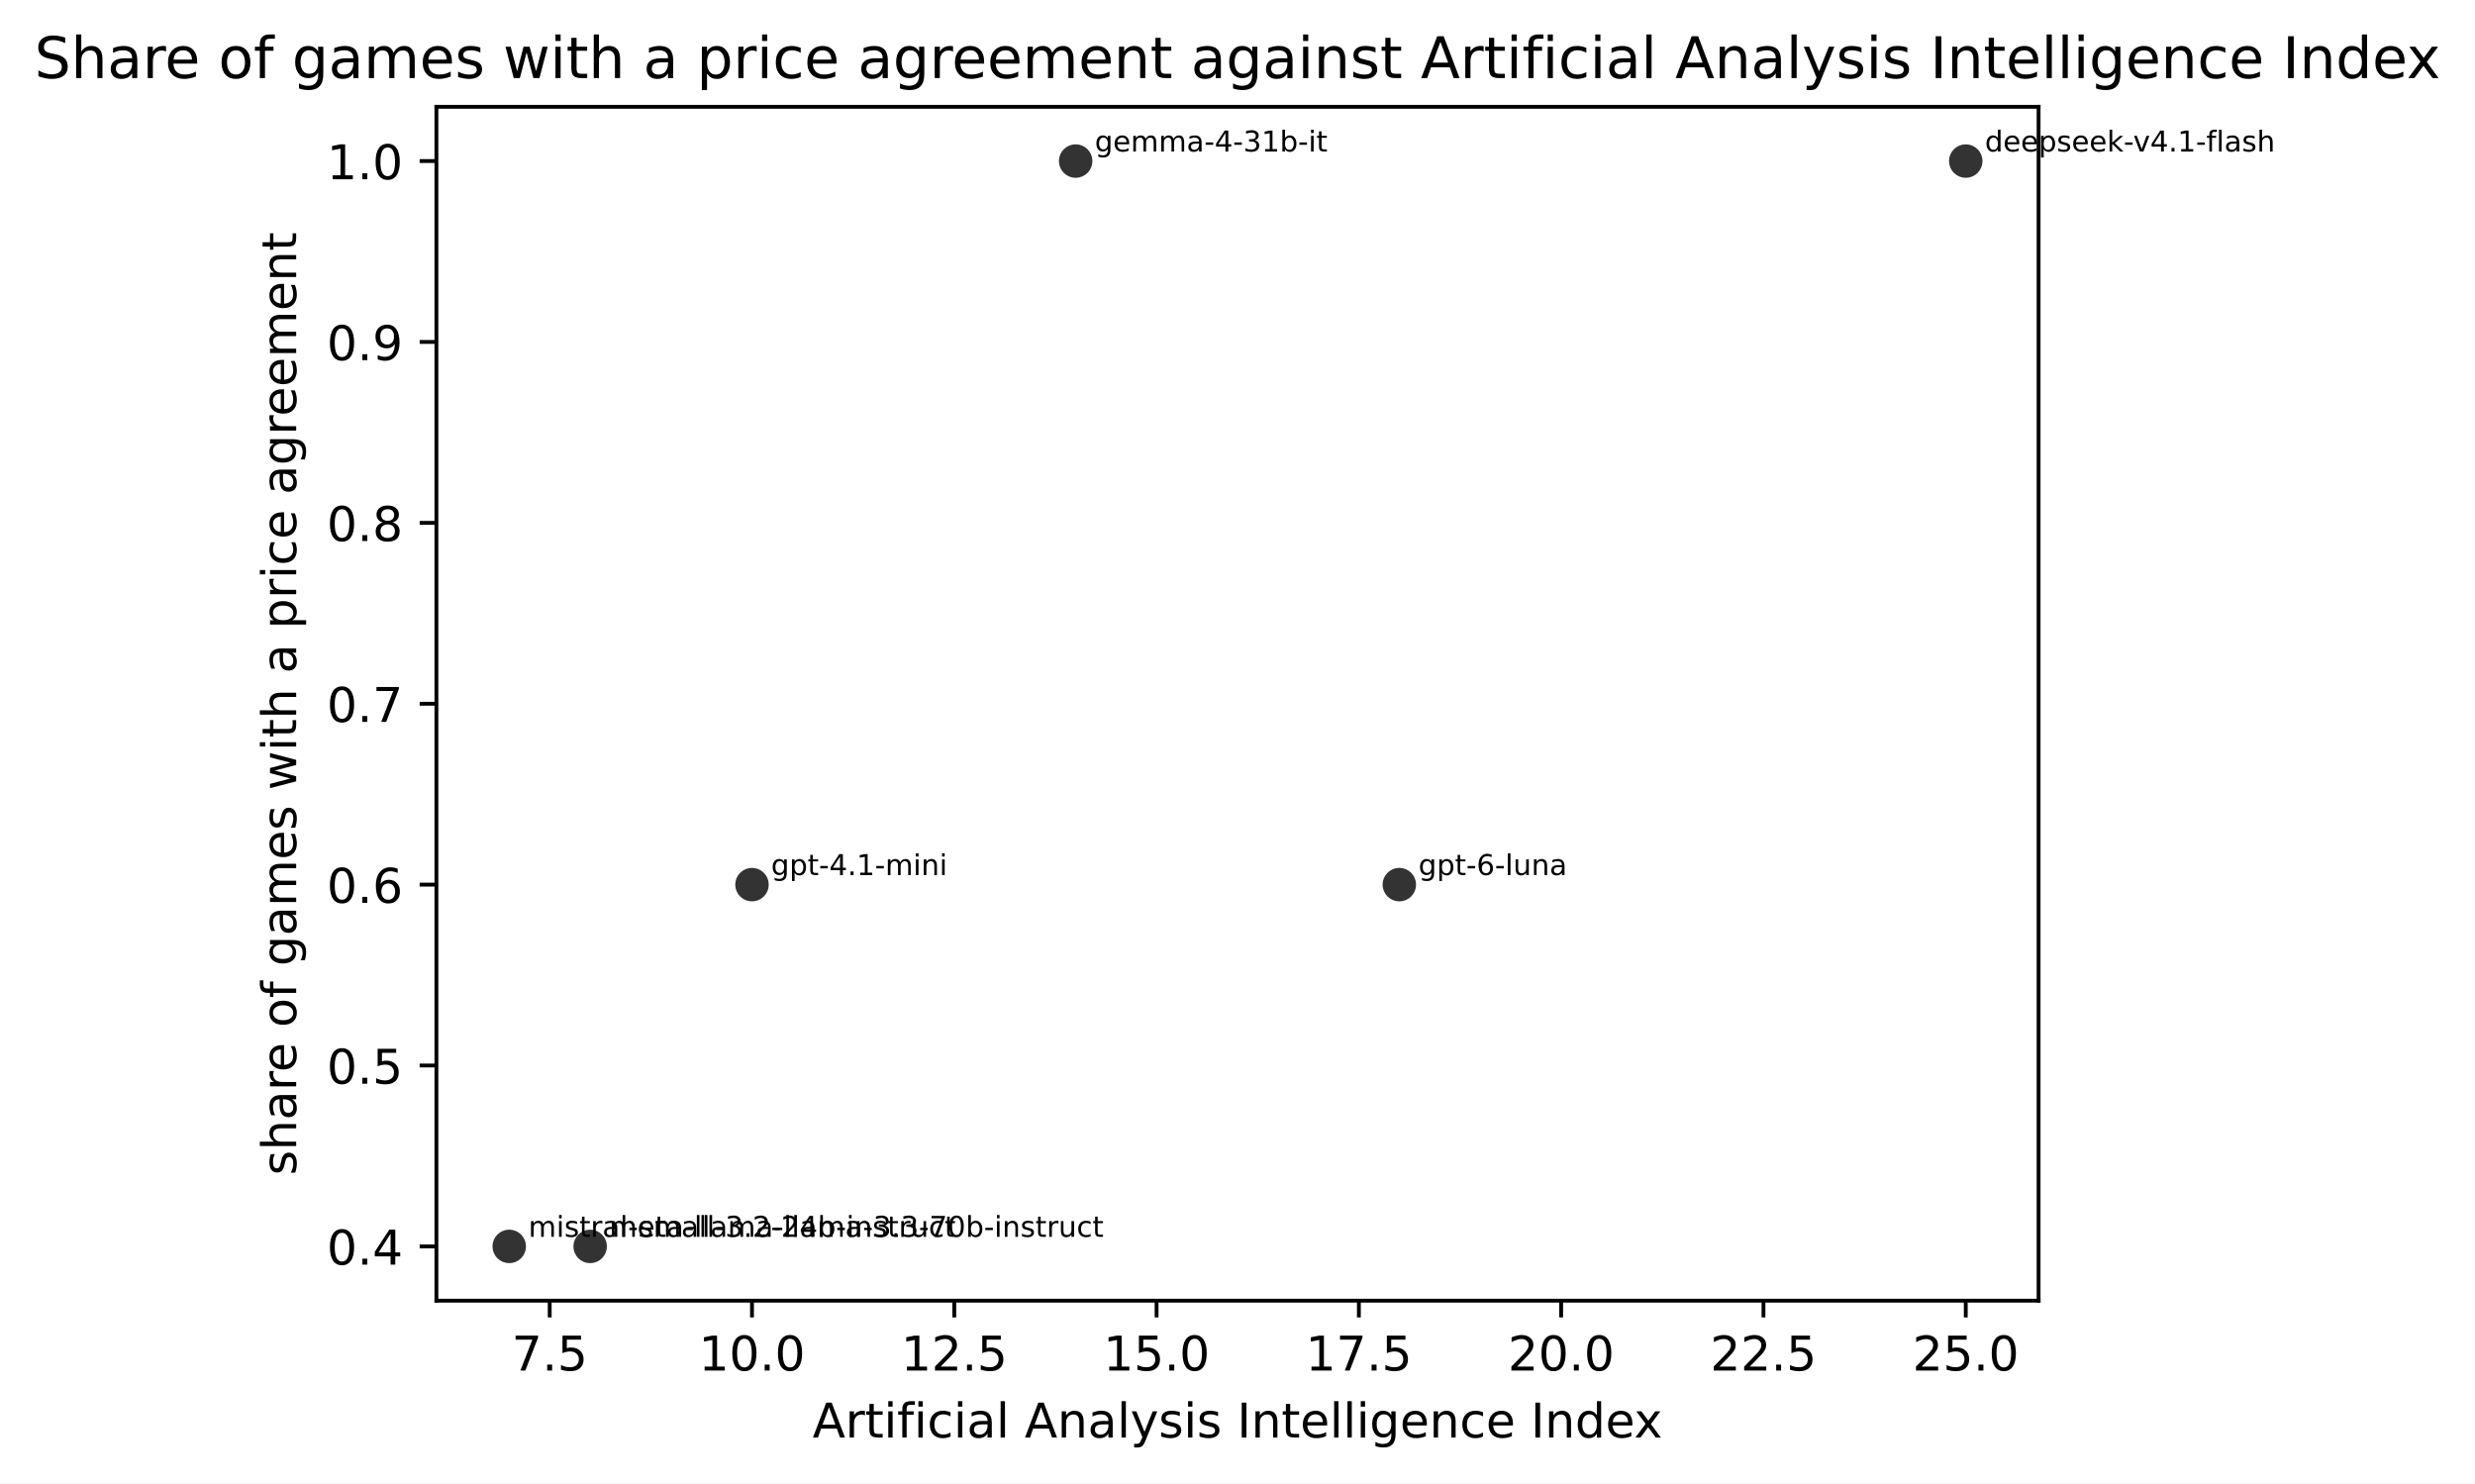
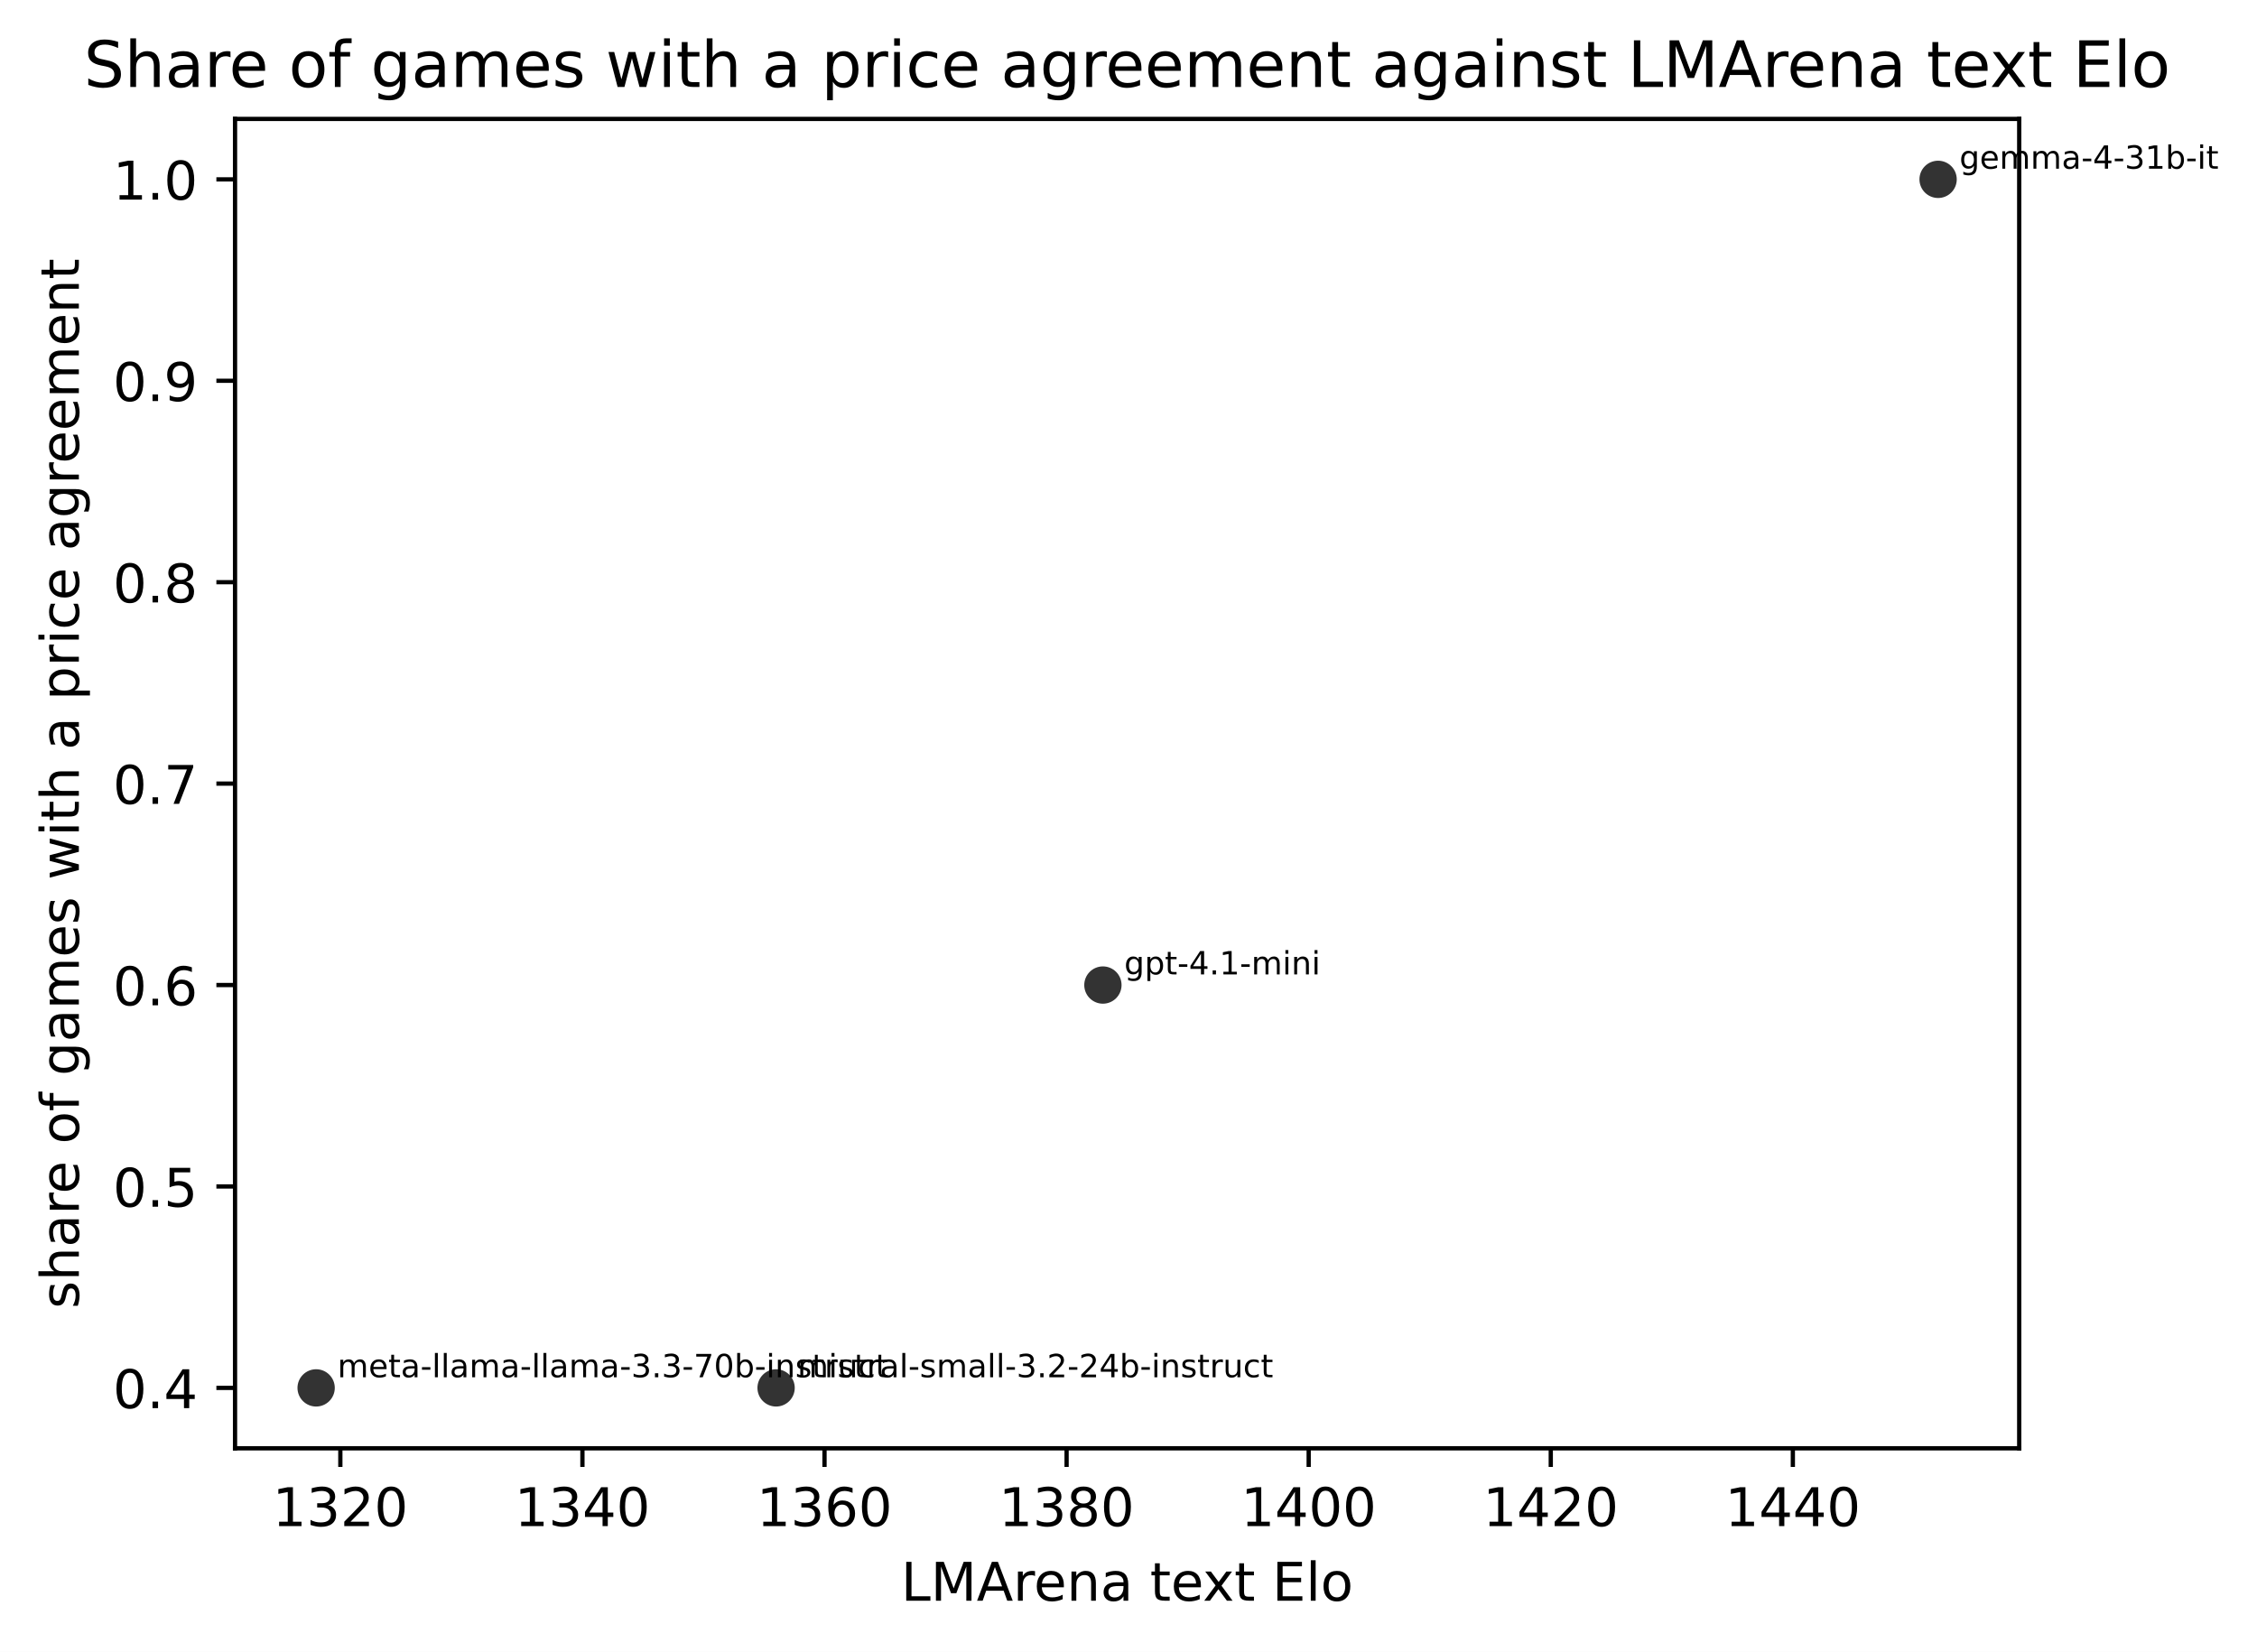
- <svg xmlns="http://www.w3.org/2000/svg" xmlns:xlink="http://www.w3.org/1999/xlink" width="517.191pt" height="309.999pt" viewBox="0 0 517.191 309.999" version="1.1">
+ <svg xmlns="http://www.w3.org/2000/svg" xmlns:xlink="http://www.w3.org/1999/xlink" width="423.527pt" height="309.999pt" viewBox="0 0 423.527 309.999" version="1.1">
  <defs>
    <style type="text/css">*{stroke-linejoin: round; stroke-linecap: butt}</style>
  </defs>
  <g id="figure_1">
    <g id="patch_1">
-       <path d="M 0 309.999  L 517.191 309.999  L 517.191 0  L 0 0  z " style="fill: #ffffff" />
+       <path d="M 0 309.999  L 423.527 309.999  L 423.527 0  L 0 0  z " style="fill: #ffffff" />
    </g>
    <g id="axes_1">
      <g id="patch_2">
-         <path d="M 91.195 271.798  L 425.995 271.798  L 425.995 22.318  L 91.195 22.318  z " style="fill: #ffffff" />
+         <path d="M 44.104 271.798  L 378.904 271.798  L 378.904 22.318  L 44.104 22.318  z " style="fill: #ffffff" />
      </g>
      <g id="PathCollection_1">
        <defs>
          <path id="m2d7be652a2" d="M 0 3  C 0.796 3 1.559 2.684 2.121 2.121  C 2.684 1.559 3 0.796 3 0  C 3 -0.796 2.684 -1.559 2.121 -2.121  C 1.559 -2.684 0.796 -3 0 -3  C -0.796 -3 -1.559 -2.684 -2.121 -2.121  C -2.684 -1.559 -3 -0.796 -3 0  C -3 0.796 -2.684 1.559 -2.121 2.121  C -1.559 2.684 -0.796 3 0 3  z " style="stroke: #333333" />
        </defs>
-         <g clip-path="url(#pf8e1f07dc5)">
-           <use xlink:href="#m2d7be652a2" x="410.777" y="33.658" style="fill: #333333; stroke: #333333" />
+         <g clip-path="url(#pc0c16c1004)">
+           <use xlink:href="#m2d7be652a2" x="363.686" y="33.658" style="fill: #333333; stroke: #333333" />
        </g>
      </g>
      <g id="PathCollection_2">
-         <g clip-path="url(#pf8e1f07dc5)">
-           <use xlink:href="#m2d7be652a2" x="224.777" y="33.658" style="fill: #333333; stroke: #333333" />
+         <g clip-path="url(#pc0c16c1004)">
+           <use xlink:href="#m2d7be652a2" x="59.322" y="260.458" style="fill: #333333; stroke: #333333" />
        </g>
      </g>
      <g id="PathCollection_3">
-         <g clip-path="url(#pf8e1f07dc5)">
-           <use xlink:href="#m2d7be652a2" x="123.323" y="260.458" style="fill: #333333; stroke: #333333" />
+         <g clip-path="url(#pc0c16c1004)">
+           <use xlink:href="#m2d7be652a2" x="145.634" y="260.458" style="fill: #333333; stroke: #333333" />
        </g>
      </g>
      <g id="PathCollection_4">
-         <g clip-path="url(#pf8e1f07dc5)">
-           <use xlink:href="#m2d7be652a2" x="106.413" y="260.458" style="fill: #333333; stroke: #333333" />
-         </g>
-       </g>
-       <g id="PathCollection_5">
-         <g clip-path="url(#pf8e1f07dc5)">
-           <use xlink:href="#m2d7be652a2" x="157.141" y="184.858" style="fill: #333333; stroke: #333333" />
-         </g>
-       </g>
-       <g id="PathCollection_6">
-         <g clip-path="url(#pf8e1f07dc5)">
-           <use xlink:href="#m2d7be652a2" x="292.413" y="184.858" style="fill: #333333; stroke: #333333" />
+         <g clip-path="url(#pc0c16c1004)">
+           <use xlink:href="#m2d7be652a2" x="206.961" y="184.858" style="fill: #333333; stroke: #333333" />
        </g>
      </g>
      <g id="matplotlib.axis_1">
        <g id="xtick_1">
          <g id="line2d_1">
            <defs>
              <path id="mb7aa5ca6fc" d="M 0 0  L 0 3.5  " style="stroke: #000000; stroke-width: 0.8" />
            </defs>
            <g>
-               <use xlink:href="#mb7aa5ca6fc" x="114.868" y="271.798" style="stroke: #000000; stroke-width: 0.8" />
+               <use xlink:href="#mb7aa5ca6fc" x="63.865" y="271.798" style="stroke: #000000; stroke-width: 0.8" />
            </g>
          </g>
          <g id="text_1">
-             <text style="font-size: 10px; font-family: 'DejaVu Sans', 'Bitstream Vera Sans', 'Computer Modern Sans Serif', 'Lucida Grande', 'Verdana', 'Geneva', 'Lucid', 'Arial', 'Helvetica', 'Avant Garde', sans-serif; text-anchor: middle" x="114.868" y="286.396" transform="rotate(-0 114.868 286.3958)">7.5</text>
+             <text style="font-size: 10px; font-family: 'DejaVu Sans', 'Bitstream Vera Sans', 'Computer Modern Sans Serif', 'Lucida Grande', 'Verdana', 'Geneva', 'Lucid', 'Arial', 'Helvetica', 'Avant Garde', sans-serif; text-anchor: middle" x="63.865" y="286.396" transform="rotate(-0 63.86483 286.3958)">1320</text>
          </g>
        </g>
        <g id="xtick_2">
          <g id="line2d_2">
            <g>
-               <use xlink:href="#mb7aa5ca6fc" x="157.141" y="271.798" style="stroke: #000000; stroke-width: 0.8" />
+               <use xlink:href="#mb7aa5ca6fc" x="109.292" y="271.798" style="stroke: #000000; stroke-width: 0.8" />
            </g>
          </g>
          <g id="text_2">
-             <text style="font-size: 10px; font-family: 'DejaVu Sans', 'Bitstream Vera Sans', 'Computer Modern Sans Serif', 'Lucida Grande', 'Verdana', 'Geneva', 'Lucid', 'Arial', 'Helvetica', 'Avant Garde', sans-serif; text-anchor: middle" x="157.141" y="286.396" transform="rotate(-0 157.1408 286.3958)">10.0</text>
+             <text style="font-size: 10px; font-family: 'DejaVu Sans', 'Bitstream Vera Sans', 'Computer Modern Sans Serif', 'Lucida Grande', 'Verdana', 'Geneva', 'Lucid', 'Arial', 'Helvetica', 'Avant Garde', sans-serif; text-anchor: middle" x="109.292" y="286.396" transform="rotate(-0 109.2922 286.3958)">1340</text>
          </g>
        </g>
        <g id="xtick_3">
          <g id="line2d_3">
            <g>
-               <use xlink:href="#mb7aa5ca6fc" x="199.413" y="271.798" style="stroke: #000000; stroke-width: 0.8" />
+               <use xlink:href="#mb7aa5ca6fc" x="154.72" y="271.798" style="stroke: #000000; stroke-width: 0.8" />
            </g>
          </g>
          <g id="text_3">
-             <text style="font-size: 10px; font-family: 'DejaVu Sans', 'Bitstream Vera Sans', 'Computer Modern Sans Serif', 'Lucida Grande', 'Verdana', 'Geneva', 'Lucid', 'Arial', 'Helvetica', 'Avant Garde', sans-serif; text-anchor: middle" x="199.413" y="286.396" transform="rotate(-0 199.4135 286.3958)">12.5</text>
+             <text style="font-size: 10px; font-family: 'DejaVu Sans', 'Bitstream Vera Sans', 'Computer Modern Sans Serif', 'Lucida Grande', 'Verdana', 'Geneva', 'Lucid', 'Arial', 'Helvetica', 'Avant Garde', sans-serif; text-anchor: middle" x="154.72" y="286.396" transform="rotate(-0 154.7196 286.3958)">1360</text>
          </g>
        </g>
        <g id="xtick_4">
          <g id="line2d_4">
            <g>
-               <use xlink:href="#mb7aa5ca6fc" x="241.686" y="271.798" style="stroke: #000000; stroke-width: 0.8" />
+               <use xlink:href="#mb7aa5ca6fc" x="200.147" y="271.798" style="stroke: #000000; stroke-width: 0.8" />
            </g>
          </g>
          <g id="text_4">
-             <text style="font-size: 10px; font-family: 'DejaVu Sans', 'Bitstream Vera Sans', 'Computer Modern Sans Serif', 'Lucida Grande', 'Verdana', 'Geneva', 'Lucid', 'Arial', 'Helvetica', 'Avant Garde', sans-serif; text-anchor: middle" x="241.686" y="286.396" transform="rotate(-0 241.6862 286.3958)">15.0</text>
+             <text style="font-size: 10px; font-family: 'DejaVu Sans', 'Bitstream Vera Sans', 'Computer Modern Sans Serif', 'Lucida Grande', 'Verdana', 'Geneva', 'Lucid', 'Arial', 'Helvetica', 'Avant Garde', sans-serif; text-anchor: middle" x="200.147" y="286.396" transform="rotate(-0 200.1471 286.3958)">1380</text>
          </g>
        </g>
        <g id="xtick_5">
          <g id="line2d_5">
            <g>
-               <use xlink:href="#mb7aa5ca6fc" x="283.959" y="271.798" style="stroke: #000000; stroke-width: 0.8" />
+               <use xlink:href="#mb7aa5ca6fc" x="245.574" y="271.798" style="stroke: #000000; stroke-width: 0.8" />
            </g>
          </g>
          <g id="text_5">
-             <text style="font-size: 10px; font-family: 'DejaVu Sans', 'Bitstream Vera Sans', 'Computer Modern Sans Serif', 'Lucida Grande', 'Verdana', 'Geneva', 'Lucid', 'Arial', 'Helvetica', 'Avant Garde', sans-serif; text-anchor: middle" x="283.959" y="286.396" transform="rotate(-0 283.9589 286.3958)">17.5</text>
+             <text style="font-size: 10px; font-family: 'DejaVu Sans', 'Bitstream Vera Sans', 'Computer Modern Sans Serif', 'Lucida Grande', 'Verdana', 'Geneva', 'Lucid', 'Arial', 'Helvetica', 'Avant Garde', sans-serif; text-anchor: middle" x="245.574" y="286.396" transform="rotate(-0 245.5745 286.3958)">1400</text>
          </g>
        </g>
        <g id="xtick_6">
          <g id="line2d_6">
            <g>
-               <use xlink:href="#mb7aa5ca6fc" x="326.232" y="271.798" style="stroke: #000000; stroke-width: 0.8" />
+               <use xlink:href="#mb7aa5ca6fc" x="291.002" y="271.798" style="stroke: #000000; stroke-width: 0.8" />
            </g>
          </g>
          <g id="text_6">
-             <text style="font-size: 10px; font-family: 'DejaVu Sans', 'Bitstream Vera Sans', 'Computer Modern Sans Serif', 'Lucida Grande', 'Verdana', 'Geneva', 'Lucid', 'Arial', 'Helvetica', 'Avant Garde', sans-serif; text-anchor: middle" x="326.232" y="286.396" transform="rotate(-0 326.2317 286.3958)">20.0</text>
+             <text style="font-size: 10px; font-family: 'DejaVu Sans', 'Bitstream Vera Sans', 'Computer Modern Sans Serif', 'Lucida Grande', 'Verdana', 'Geneva', 'Lucid', 'Arial', 'Helvetica', 'Avant Garde', sans-serif; text-anchor: middle" x="291.002" y="286.396" transform="rotate(-0 291.0019 286.3958)">1420</text>
          </g>
        </g>
        <g id="xtick_7">
          <g id="line2d_7">
            <g>
-               <use xlink:href="#mb7aa5ca6fc" x="368.504" y="271.798" style="stroke: #000000; stroke-width: 0.8" />
+               <use xlink:href="#mb7aa5ca6fc" x="336.429" y="271.798" style="stroke: #000000; stroke-width: 0.8" />
            </g>
          </g>
          <g id="text_7">
-             <text style="font-size: 10px; font-family: 'DejaVu Sans', 'Bitstream Vera Sans', 'Computer Modern Sans Serif', 'Lucida Grande', 'Verdana', 'Geneva', 'Lucid', 'Arial', 'Helvetica', 'Avant Garde', sans-serif; text-anchor: middle" x="368.504" y="286.396" transform="rotate(-0 368.5044 286.3958)">22.5</text>
-           </g>
-         </g>
-         <g id="xtick_8">
-           <g id="line2d_8">
-             <g>
-               <use xlink:href="#mb7aa5ca6fc" x="410.777" y="271.798" style="stroke: #000000; stroke-width: 0.8" />
-             </g>
-           </g>
-           <g id="text_8">
-             <text style="font-size: 10px; font-family: 'DejaVu Sans', 'Bitstream Vera Sans', 'Computer Modern Sans Serif', 'Lucida Grande', 'Verdana', 'Geneva', 'Lucid', 'Arial', 'Helvetica', 'Avant Garde', sans-serif; text-anchor: middle" x="410.777" y="286.396" transform="rotate(-0 410.7771 286.3958)">25.0</text>
-           </g>
-         </g>
-         <g id="text_9">
-           <text style="font-size: 10px; font-family: 'DejaVu Sans', 'Bitstream Vera Sans', 'Computer Modern Sans Serif', 'Lucida Grande', 'Verdana', 'Geneva', 'Lucid', 'Arial', 'Helvetica', 'Avant Garde', sans-serif; text-anchor: middle" x="258.595" y="300.397" transform="rotate(-0 258.5953 300.3966)">Artificial Analysis Intelligence Index</text>
+             <text style="font-size: 10px; font-family: 'DejaVu Sans', 'Bitstream Vera Sans', 'Computer Modern Sans Serif', 'Lucida Grande', 'Verdana', 'Geneva', 'Lucid', 'Arial', 'Helvetica', 'Avant Garde', sans-serif; text-anchor: middle" x="336.429" y="286.396" transform="rotate(-0 336.4293 286.3958)">1440</text>
+           </g>
+         </g>
+         <g id="text_8">
+           <text style="font-size: 10px; font-family: 'DejaVu Sans', 'Bitstream Vera Sans', 'Computer Modern Sans Serif', 'Lucida Grande', 'Verdana', 'Geneva', 'Lucid', 'Arial', 'Helvetica', 'Avant Garde', sans-serif; text-anchor: middle" x="211.504" y="300.397" transform="rotate(-0 211.5039 300.3966)">LMArena text Elo</text>
        </g>
      </g>
      <g id="matplotlib.axis_2">
        <g id="ytick_1">
-           <g id="line2d_9">
+           <g id="line2d_8">
            <defs>
              <path id="m577f8da992" d="M 0 0  L -3.5 0  " style="stroke: #000000; stroke-width: 0.8" />
            </defs>
            <g>
-               <use xlink:href="#m577f8da992" x="91.195" y="260.458" style="stroke: #000000; stroke-width: 0.8" />
+               <use xlink:href="#m577f8da992" x="44.104" y="260.458" style="stroke: #000000; stroke-width: 0.8" />
+             </g>
+           </g>
+           <g id="text_9">
+             <text style="font-size: 10px; font-family: 'DejaVu Sans', 'Bitstream Vera Sans', 'Computer Modern Sans Serif', 'Lucida Grande', 'Verdana', 'Geneva', 'Lucid', 'Arial', 'Helvetica', 'Avant Garde', sans-serif; text-anchor: end" x="37.104" y="264.257" transform="rotate(-0 37.10391 264.257)">0.4</text>
+           </g>
+         </g>
+         <g id="ytick_2">
+           <g id="line2d_9">
+             <g>
+               <use xlink:href="#m577f8da992" x="44.104" y="222.658" style="stroke: #000000; stroke-width: 0.8" />
            </g>
          </g>
          <g id="text_10">
-             <text style="font-size: 10px; font-family: 'DejaVu Sans', 'Bitstream Vera Sans', 'Computer Modern Sans Serif', 'Lucida Grande', 'Verdana', 'Geneva', 'Lucid', 'Arial', 'Helvetica', 'Avant Garde', sans-serif; text-anchor: end" x="84.195" y="264.257" transform="rotate(-0 84.19531 264.257)">0.4</text>
-           </g>
-         </g>
-         <g id="ytick_2">
+             <text style="font-size: 10px; font-family: 'DejaVu Sans', 'Bitstream Vera Sans', 'Computer Modern Sans Serif', 'Lucida Grande', 'Verdana', 'Geneva', 'Lucid', 'Arial', 'Helvetica', 'Avant Garde', sans-serif; text-anchor: end" x="37.104" y="226.457" transform="rotate(-0 37.10391 226.457)">0.5</text>
+           </g>
+         </g>
+         <g id="ytick_3">
          <g id="line2d_10">
            <g>
-               <use xlink:href="#m577f8da992" x="91.195" y="222.658" style="stroke: #000000; stroke-width: 0.8" />
+               <use xlink:href="#m577f8da992" x="44.104" y="184.858" style="stroke: #000000; stroke-width: 0.8" />
            </g>
          </g>
          <g id="text_11">
-             <text style="font-size: 10px; font-family: 'DejaVu Sans', 'Bitstream Vera Sans', 'Computer Modern Sans Serif', 'Lucida Grande', 'Verdana', 'Geneva', 'Lucid', 'Arial', 'Helvetica', 'Avant Garde', sans-serif; text-anchor: end" x="84.195" y="226.457" transform="rotate(-0 84.19531 226.457)">0.5</text>
-           </g>
-         </g>
-         <g id="ytick_3">
+             <text style="font-size: 10px; font-family: 'DejaVu Sans', 'Bitstream Vera Sans', 'Computer Modern Sans Serif', 'Lucida Grande', 'Verdana', 'Geneva', 'Lucid', 'Arial', 'Helvetica', 'Avant Garde', sans-serif; text-anchor: end" x="37.104" y="188.657" transform="rotate(-0 37.10391 188.657)">0.6</text>
+           </g>
+         </g>
+         <g id="ytick_4">
          <g id="line2d_11">
            <g>
-               <use xlink:href="#m577f8da992" x="91.195" y="184.858" style="stroke: #000000; stroke-width: 0.8" />
+               <use xlink:href="#m577f8da992" x="44.104" y="147.058" style="stroke: #000000; stroke-width: 0.8" />
            </g>
          </g>
          <g id="text_12">
-             <text style="font-size: 10px; font-family: 'DejaVu Sans', 'Bitstream Vera Sans', 'Computer Modern Sans Serif', 'Lucida Grande', 'Verdana', 'Geneva', 'Lucid', 'Arial', 'Helvetica', 'Avant Garde', sans-serif; text-anchor: end" x="84.195" y="188.657" transform="rotate(-0 84.19531 188.657)">0.6</text>
-           </g>
-         </g>
-         <g id="ytick_4">
+             <text style="font-size: 10px; font-family: 'DejaVu Sans', 'Bitstream Vera Sans', 'Computer Modern Sans Serif', 'Lucida Grande', 'Verdana', 'Geneva', 'Lucid', 'Arial', 'Helvetica', 'Avant Garde', sans-serif; text-anchor: end" x="37.104" y="150.857" transform="rotate(-0 37.10391 150.857)">0.7</text>
+           </g>
+         </g>
+         <g id="ytick_5">
          <g id="line2d_12">
            <g>
-               <use xlink:href="#m577f8da992" x="91.195" y="147.058" style="stroke: #000000; stroke-width: 0.8" />
+               <use xlink:href="#m577f8da992" x="44.104" y="109.258" style="stroke: #000000; stroke-width: 0.8" />
            </g>
          </g>
          <g id="text_13">
-             <text style="font-size: 10px; font-family: 'DejaVu Sans', 'Bitstream Vera Sans', 'Computer Modern Sans Serif', 'Lucida Grande', 'Verdana', 'Geneva', 'Lucid', 'Arial', 'Helvetica', 'Avant Garde', sans-serif; text-anchor: end" x="84.195" y="150.857" transform="rotate(-0 84.19531 150.857)">0.7</text>
-           </g>
-         </g>
-         <g id="ytick_5">
+             <text style="font-size: 10px; font-family: 'DejaVu Sans', 'Bitstream Vera Sans', 'Computer Modern Sans Serif', 'Lucida Grande', 'Verdana', 'Geneva', 'Lucid', 'Arial', 'Helvetica', 'Avant Garde', sans-serif; text-anchor: end" x="37.104" y="113.057" transform="rotate(-0 37.10391 113.057)">0.8</text>
+           </g>
+         </g>
+         <g id="ytick_6">
          <g id="line2d_13">
            <g>
-               <use xlink:href="#m577f8da992" x="91.195" y="109.258" style="stroke: #000000; stroke-width: 0.8" />
+               <use xlink:href="#m577f8da992" x="44.104" y="71.458" style="stroke: #000000; stroke-width: 0.8" />
            </g>
          </g>
          <g id="text_14">
-             <text style="font-size: 10px; font-family: 'DejaVu Sans', 'Bitstream Vera Sans', 'Computer Modern Sans Serif', 'Lucida Grande', 'Verdana', 'Geneva', 'Lucid', 'Arial', 'Helvetica', 'Avant Garde', sans-serif; text-anchor: end" x="84.195" y="113.057" transform="rotate(-0 84.19531 113.057)">0.8</text>
-           </g>
-         </g>
-         <g id="ytick_6">
+             <text style="font-size: 10px; font-family: 'DejaVu Sans', 'Bitstream Vera Sans', 'Computer Modern Sans Serif', 'Lucida Grande', 'Verdana', 'Geneva', 'Lucid', 'Arial', 'Helvetica', 'Avant Garde', sans-serif; text-anchor: end" x="37.104" y="75.257" transform="rotate(-0 37.10391 75.25695)">0.9</text>
+           </g>
+         </g>
+         <g id="ytick_7">
          <g id="line2d_14">
            <g>
-               <use xlink:href="#m577f8da992" x="91.195" y="71.458" style="stroke: #000000; stroke-width: 0.8" />
+               <use xlink:href="#m577f8da992" x="44.104" y="33.658" style="stroke: #000000; stroke-width: 0.8" />
            </g>
          </g>
          <g id="text_15">
-             <text style="font-size: 10px; font-family: 'DejaVu Sans', 'Bitstream Vera Sans', 'Computer Modern Sans Serif', 'Lucida Grande', 'Verdana', 'Geneva', 'Lucid', 'Arial', 'Helvetica', 'Avant Garde', sans-serif; text-anchor: end" x="84.195" y="75.257" transform="rotate(-0 84.19531 75.25695)">0.9</text>
-           </g>
-         </g>
-         <g id="ytick_7">
-           <g id="line2d_15">
-             <g>
-               <use xlink:href="#m577f8da992" x="91.195" y="33.658" style="stroke: #000000; stroke-width: 0.8" />
-             </g>
-           </g>
-           <g id="text_16">
-             <text style="font-size: 10px; font-family: 'DejaVu Sans', 'Bitstream Vera Sans', 'Computer Modern Sans Serif', 'Lucida Grande', 'Verdana', 'Geneva', 'Lucid', 'Arial', 'Helvetica', 'Avant Garde', sans-serif; text-anchor: end" x="84.195" y="37.457" transform="rotate(-0 84.19531 37.45695)">1.0</text>
-           </g>
-         </g>
-         <g id="text_17">
-           <text style="font-size: 10px; font-family: 'DejaVu Sans', 'Bitstream Vera Sans', 'Computer Modern Sans Serif', 'Lucida Grande', 'Verdana', 'Geneva', 'Lucid', 'Arial', 'Helvetica', 'Avant Garde', sans-serif; text-anchor: middle" x="61.89" y="147.058" transform="rotate(-90 61.88984 147.0581)">share of games with a price agreement</text>
+             <text style="font-size: 10px; font-family: 'DejaVu Sans', 'Bitstream Vera Sans', 'Computer Modern Sans Serif', 'Lucida Grande', 'Verdana', 'Geneva', 'Lucid', 'Arial', 'Helvetica', 'Avant Garde', sans-serif; text-anchor: end" x="37.104" y="37.457" transform="rotate(-0 37.10391 37.45695)">1.0</text>
+           </g>
+         </g>
+         <g id="text_16">
+           <text style="font-size: 10px; font-family: 'DejaVu Sans', 'Bitstream Vera Sans', 'Computer Modern Sans Serif', 'Lucida Grande', 'Verdana', 'Geneva', 'Lucid', 'Arial', 'Helvetica', 'Avant Garde', sans-serif; text-anchor: middle" x="14.798" y="147.058" transform="rotate(-90 14.79844 147.0581)">share of games with a price agreement</text>
        </g>
      </g>
      <g id="patch_3">
-         <path d="M 91.195 271.798  L 91.195 22.318  " style="fill: none; stroke: #000000; stroke-width: 0.8; stroke-linejoin: miter; stroke-linecap: square" />
+         <path d="M 44.104 271.798  L 44.104 22.318  " style="fill: none; stroke: #000000; stroke-width: 0.8; stroke-linejoin: miter; stroke-linecap: square" />
      </g>
      <g id="patch_4">
-         <path d="M 425.995 271.798  L 425.995 22.318  " style="fill: none; stroke: #000000; stroke-width: 0.8; stroke-linejoin: miter; stroke-linecap: square" />
+         <path d="M 378.904 271.798  L 378.904 22.318  " style="fill: none; stroke: #000000; stroke-width: 0.8; stroke-linejoin: miter; stroke-linecap: square" />
      </g>
      <g id="patch_5">
-         <path d="M 91.195 271.798  L 425.995 271.798  " style="fill: none; stroke: #000000; stroke-width: 0.8; stroke-linejoin: miter; stroke-linecap: square" />
+         <path d="M 44.104 271.798  L 378.904 271.798  " style="fill: none; stroke: #000000; stroke-width: 0.8; stroke-linejoin: miter; stroke-linecap: square" />
      </g>
      <g id="patch_6">
-         <path d="M 91.195 22.318  L 425.995 22.318  " style="fill: none; stroke: #000000; stroke-width: 0.8; stroke-linejoin: miter; stroke-linecap: square" />
+         <path d="M 44.104 22.318  L 378.904 22.318  " style="fill: none; stroke: #000000; stroke-width: 0.8; stroke-linejoin: miter; stroke-linecap: square" />
+       </g>
+       <g id="text_17">
+         <text style="font-size: 6px; font-family: 'DejaVu Sans', 'Bitstream Vera Sans', 'Computer Modern Sans Serif', 'Lucida Grande', 'Verdana', 'Geneva', 'Lucid', 'Arial', 'Helvetica', 'Avant Garde', sans-serif; text-anchor: start" x="367.686" y="31.658" transform="rotate(-0 367.6857 31.65812)">gemma-4-31b-it</text>
      </g>
      <g id="text_18">
-         <text style="font-size: 6px; font-family: 'DejaVu Sans', 'Bitstream Vera Sans', 'Computer Modern Sans Serif', 'Lucida Grande', 'Verdana', 'Geneva', 'Lucid', 'Arial', 'Helvetica', 'Avant Garde', sans-serif; text-anchor: start" x="414.777" y="31.658" transform="rotate(-0 414.7771 31.65812)">deepseek-v4.1-flash</text>
+         <text style="font-size: 6px; font-family: 'DejaVu Sans', 'Bitstream Vera Sans', 'Computer Modern Sans Serif', 'Lucida Grande', 'Verdana', 'Geneva', 'Lucid', 'Arial', 'Helvetica', 'Avant Garde', sans-serif; text-anchor: start" x="63.322" y="258.458" transform="rotate(-0 63.32209 258.4581)">meta-llama-llama-3.3-70b-instruct</text>
      </g>
      <g id="text_19">
-         <text style="font-size: 6px; font-family: 'DejaVu Sans', 'Bitstream Vera Sans', 'Computer Modern Sans Serif', 'Lucida Grande', 'Verdana', 'Geneva', 'Lucid', 'Arial', 'Helvetica', 'Avant Garde', sans-serif; text-anchor: start" x="228.777" y="31.658" transform="rotate(-0 228.7771 31.65812)">gemma-4-31b-it</text>
+         <text style="font-size: 6px; font-family: 'DejaVu Sans', 'Bitstream Vera Sans', 'Computer Modern Sans Serif', 'Lucida Grande', 'Verdana', 'Geneva', 'Lucid', 'Arial', 'Helvetica', 'Avant Garde', sans-serif; text-anchor: start" x="149.634" y="258.458" transform="rotate(-0 149.6342 258.4581)">mistral-small-3.2-24b-instruct</text>
      </g>
      <g id="text_20">
-         <text style="font-size: 6px; font-family: 'DejaVu Sans', 'Bitstream Vera Sans', 'Computer Modern Sans Serif', 'Lucida Grande', 'Verdana', 'Geneva', 'Lucid', 'Arial', 'Helvetica', 'Avant Garde', sans-serif; text-anchor: start" x="127.323" y="258.458" transform="rotate(-0 127.3226 258.4581)">meta-llama-llama-3.3-70b-instruct</text>
+         <text style="font-size: 6px; font-family: 'DejaVu Sans', 'Bitstream Vera Sans', 'Computer Modern Sans Serif', 'Lucida Grande', 'Verdana', 'Geneva', 'Lucid', 'Arial', 'Helvetica', 'Avant Garde', sans-serif; text-anchor: start" x="210.961" y="182.858" transform="rotate(-0 210.9612 182.8581)">gpt-4.1-mini</text>
      </g>
      <g id="text_21">
-         <text style="font-size: 6px; font-family: 'DejaVu Sans', 'Bitstream Vera Sans', 'Computer Modern Sans Serif', 'Lucida Grande', 'Verdana', 'Geneva', 'Lucid', 'Arial', 'Helvetica', 'Avant Garde', sans-serif; text-anchor: start" x="110.413" y="258.458" transform="rotate(-0 110.4135 258.4581)">mistral-small-3.2-24b-instruct</text>
-       </g>
-       <g id="text_22">
-         <text style="font-size: 6px; font-family: 'DejaVu Sans', 'Bitstream Vera Sans', 'Computer Modern Sans Serif', 'Lucida Grande', 'Verdana', 'Geneva', 'Lucid', 'Arial', 'Helvetica', 'Avant Garde', sans-serif; text-anchor: start" x="161.141" y="182.858" transform="rotate(-0 161.1408 182.8581)">gpt-4.1-mini</text>
-       </g>
-       <g id="text_23">
-         <text style="font-size: 6px; font-family: 'DejaVu Sans', 'Bitstream Vera Sans', 'Computer Modern Sans Serif', 'Lucida Grande', 'Verdana', 'Geneva', 'Lucid', 'Arial', 'Helvetica', 'Avant Garde', sans-serif; text-anchor: start" x="296.413" y="182.858" transform="rotate(-0 296.4135 182.8581)">gpt-6-luna</text>
-       </g>
-       <g id="text_24">
-         <text style="font-size: 12px; font-family: 'DejaVu Sans', 'Bitstream Vera Sans', 'Computer Modern Sans Serif', 'Lucida Grande', 'Verdana', 'Geneva', 'Lucid', 'Arial', 'Helvetica', 'Avant Garde', sans-serif; text-anchor: middle" x="258.595" y="16.318" transform="rotate(-0 258.5953 16.31812)">Share of games with a price agreement against Artificial Analysis Intelligence Index</text>
+         <text style="font-size: 12px; font-family: 'DejaVu Sans', 'Bitstream Vera Sans', 'Computer Modern Sans Serif', 'Lucida Grande', 'Verdana', 'Geneva', 'Lucid', 'Arial', 'Helvetica', 'Avant Garde', sans-serif; text-anchor: middle" x="211.504" y="16.318" transform="rotate(-0 211.5039 16.31812)">Share of games with a price agreement against LMArena text Elo</text>
      </g>
    </g>
  </g>
  <defs>
-     <clipPath id="pf8e1f07dc5">
-       <rect x="91.195" y="22.318" width="334.8" height="249.48" />
+     <clipPath id="pc0c16c1004">
+       <rect x="44.104" y="22.318" width="334.8" height="249.48" />
    </clipPath>
  </defs>
</svg>
